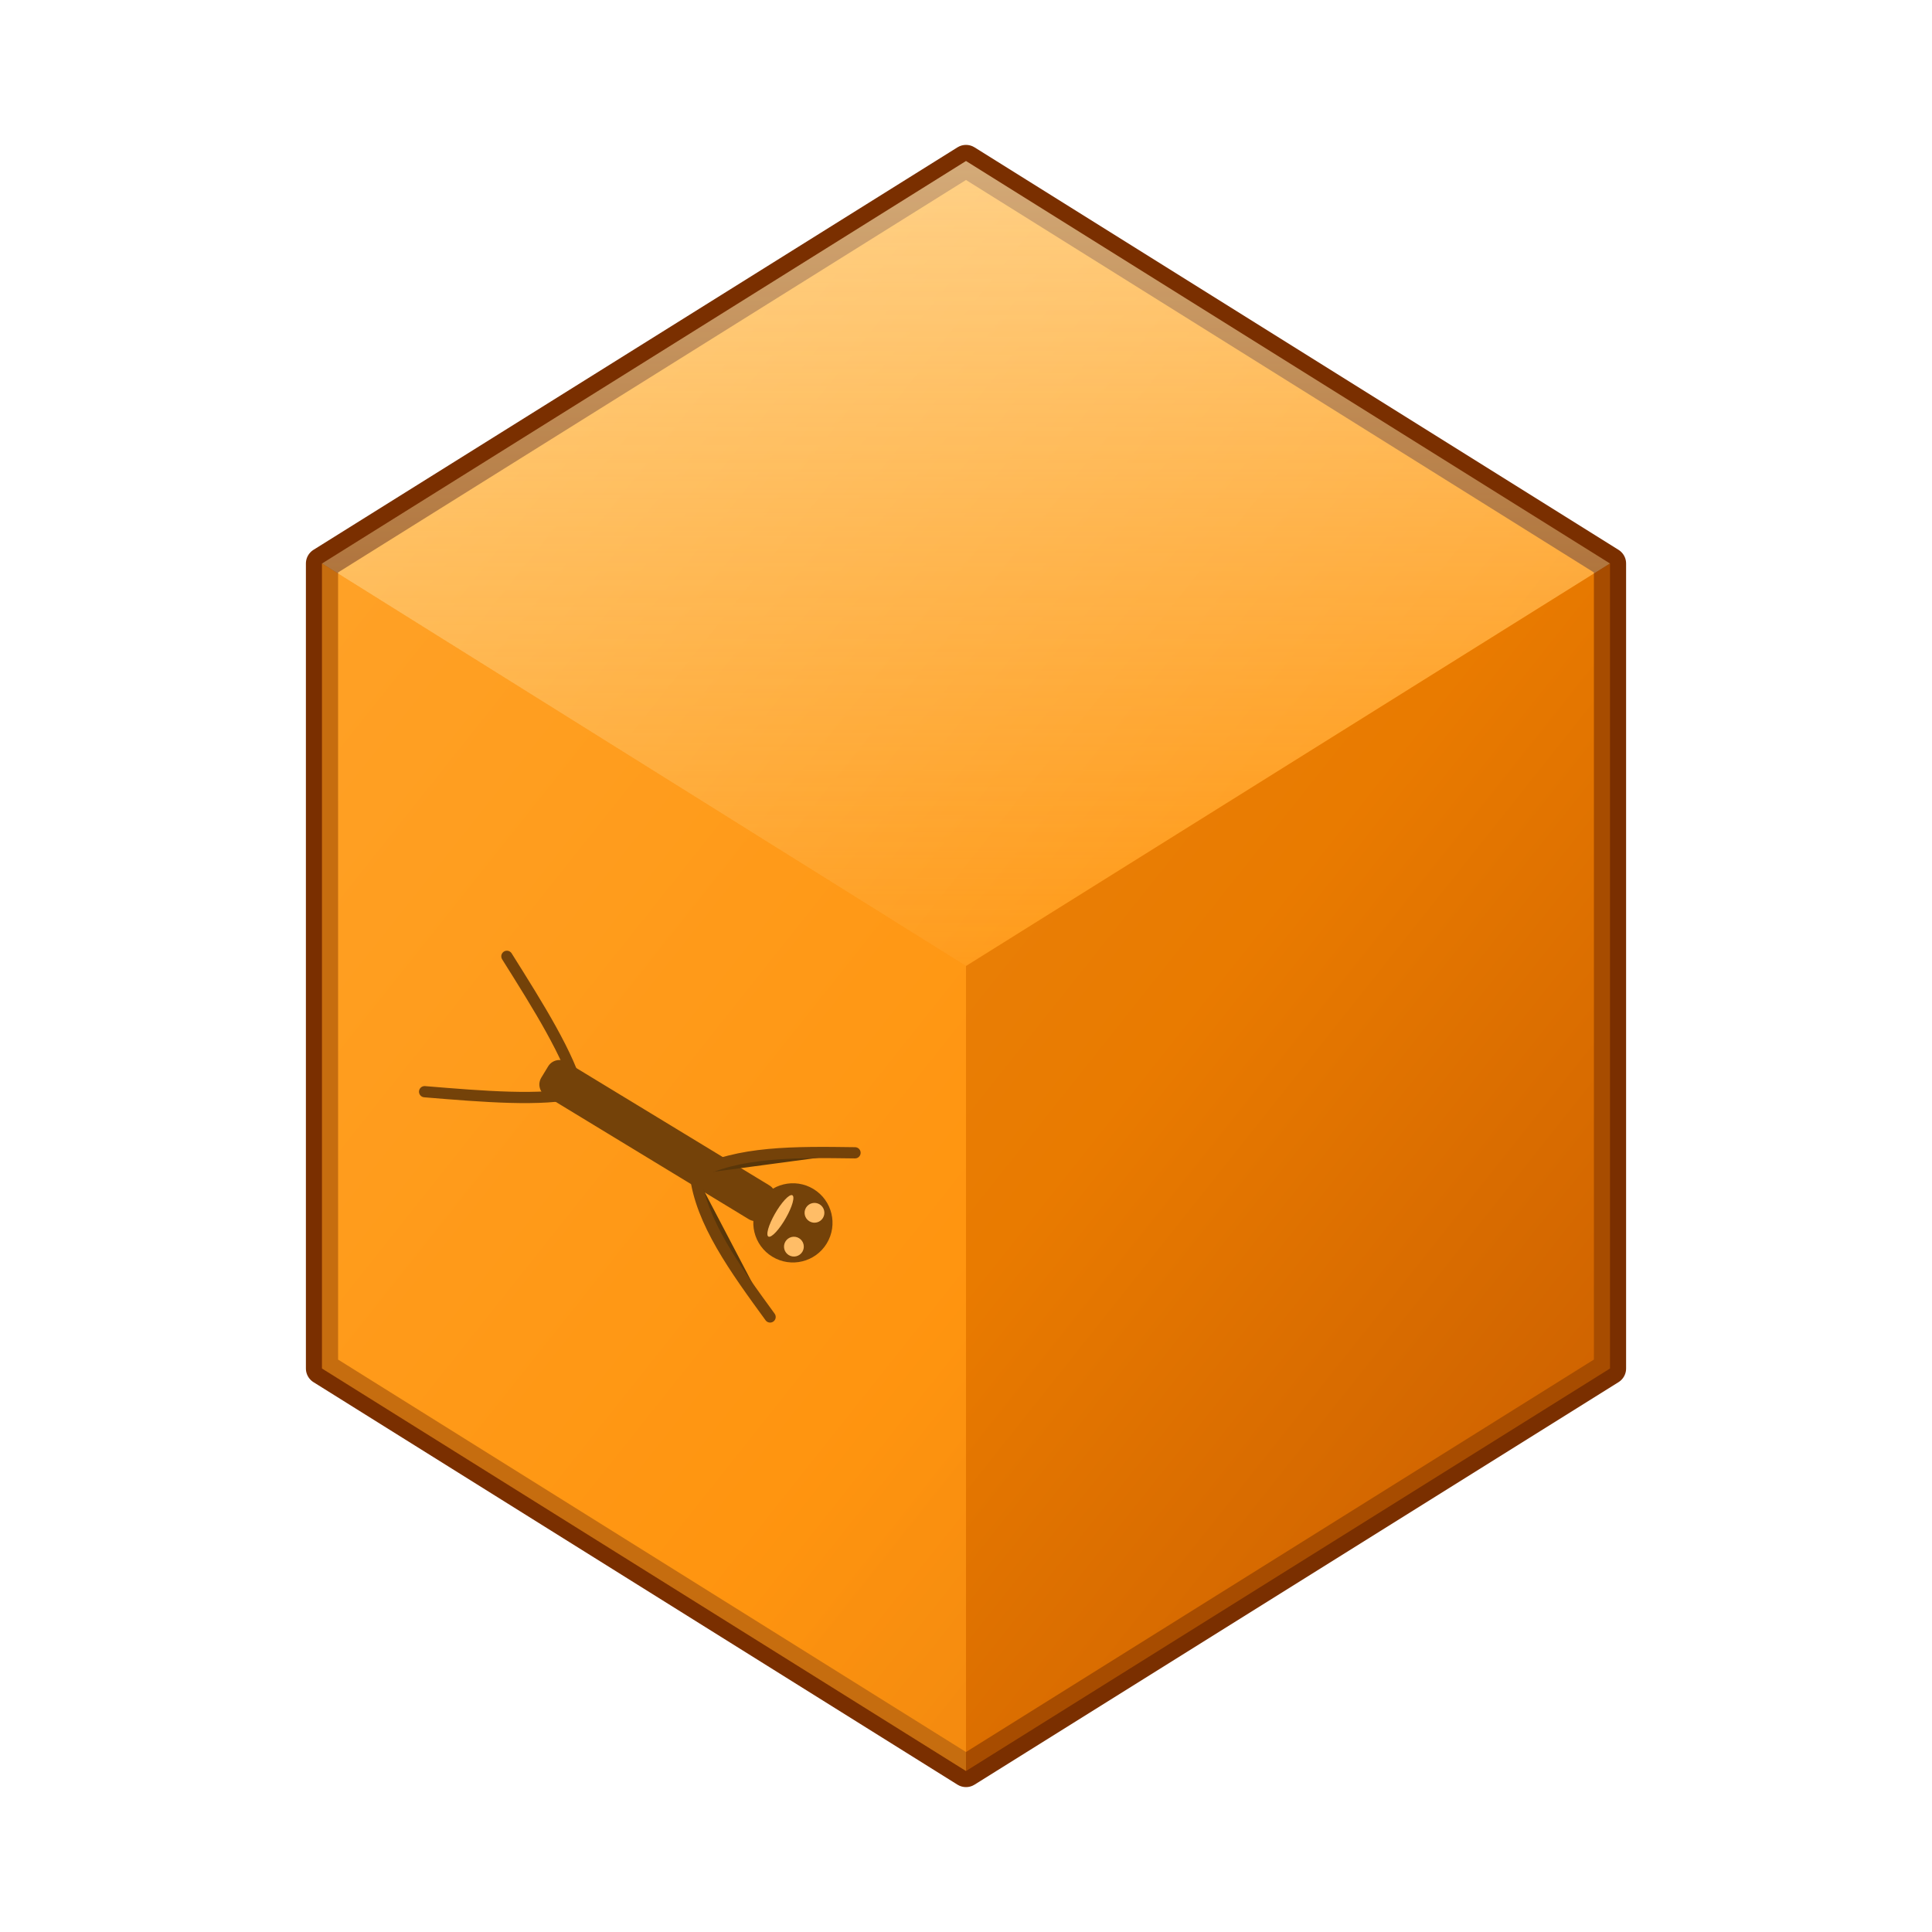
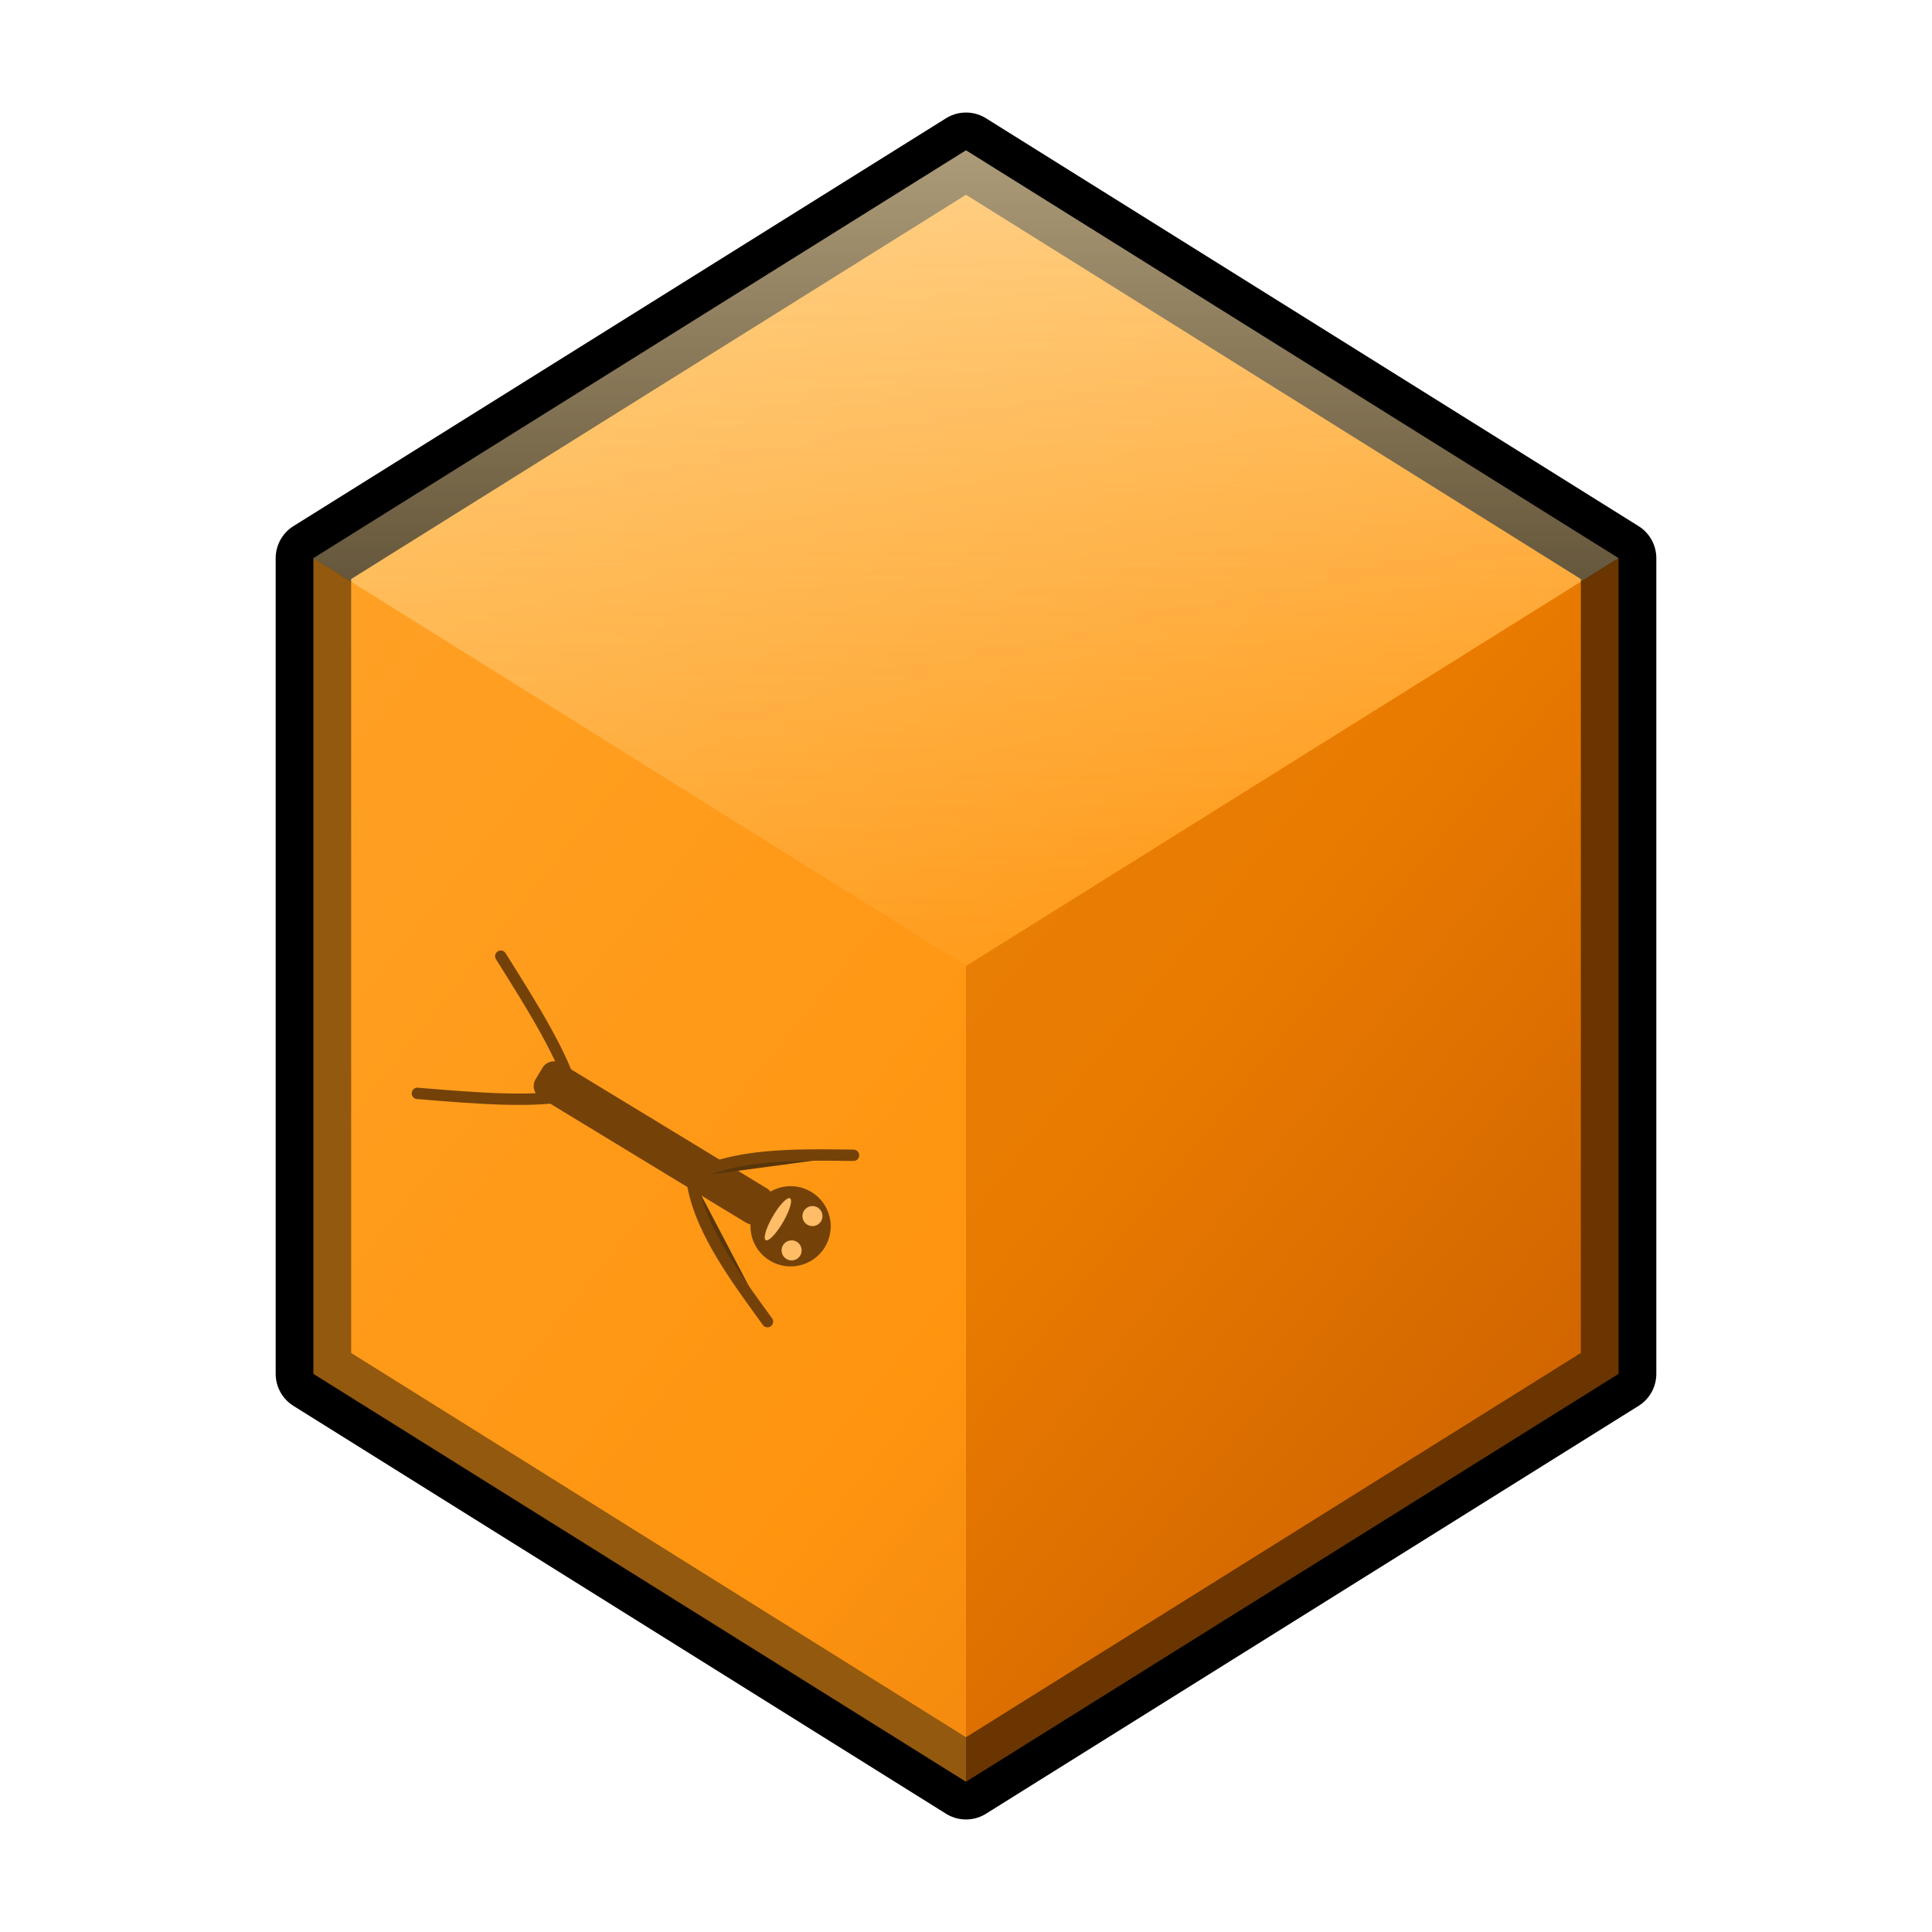
- <svg xmlns="http://www.w3.org/2000/svg" viewBox="0 0 240 240" role="img" aria-labelledby="title desc" version="1.1" id="svg24">
+ <svg xmlns="http://www.w3.org/2000/svg" viewBox="0 0 512 512" role="img" aria-labelledby="title desc" version="1.1" id="svg24" width="512" height="512">
  <defs id="defs8">
-     <linearGradient id="amberBody" x1="0%" y1="0%" x2="100%" y2="100%">
+     <linearGradient id="amberBody" x1="42.382" y1="16.139" x2="225.291" y2="199.049" gradientTransform="scale(0.8966169,1.115304)" gradientUnits="userSpaceOnUse">
      <stop offset="0%" stop-color="#ffb347" id="stop1" />
      <stop offset="60%" stop-color="#ff8c00" id="stop2" />
      <stop offset="100%" stop-color="#b34700" id="stop3" />
    </linearGradient>
-     <linearGradient id="amberHighlight" x1="0%" y1="0%" x2="0%" y2="100%">
+     <linearGradient id="amberHighlight" x1="31.623" y1="25.298" x2="31.623" y2="151.789" gradientTransform="scale(1.264911,0.7905694)" gradientUnits="userSpaceOnUse">
      <stop offset="0%" stop-color="#ffe6b3" stop-opacity="0.9" id="stop4" />
      <stop offset="100%" stop-color="#ffd27f" stop-opacity="0.2" id="stop5" />
    </linearGradient>
    <linearGradient id="amberDepth" x1="44.721" y1="17.889" x2="44.721" y2="196.774" gradientTransform="scale(0.8944272,1.118034)" gradientUnits="userSpaceOnUse">
      <stop offset="0%" stop-color="#ffb347" stop-opacity="0.45" id="stop6" />
      <stop offset="70%" stop-color="#ff8c00" stop-opacity="0.35" id="stop7" />
      <stop offset="100%" stop-color="#b34700" stop-opacity="0.25" id="stop8" />
    </linearGradient>
  </defs>
-   <polygon points="120,20 200,70 200,170 120,220 40,170 40,70" fill="url(#amberBody)" stroke="#7a2f00" stroke-width="4" stroke-linejoin="round" id="polygon8" />
-   <polygon points="120,20 200,70 120,120 40,70" fill="url(#amberHighlight)" opacity="0.75" id="polygon9" />
-   <polygon points="120,120 200,70 200,170 120,220" fill="#d46a00" opacity="0.5" id="polygon10" />
-   <polygon points="120,120 40,70 40,170 120,220" fill="#ff9a1b" opacity="0.35" id="polygon11" />
-   <g transform="matrix(-0.4259055,0.7007171,-0.7007171,-0.4259055,80.27975,140.8353)" id="g23">
+   <polygon points="200,170 120,220 40,170 40,70 120,20 200,70 " fill="url(#amberBody)" stroke="#7a2f00" stroke-width="4" stroke-linejoin="round" id="polygon8" style="fill:url(#amberBody);stroke-width:9.252;stroke-dasharray:none;stroke:#000000;stroke-opacity:1" transform="matrix(2.161765,0,0,2.161765,-3.411812,-3.411812)" />
+   <polygon points="120,20 200,70 120,120 40,70 " fill="url(#amberHighlight)" opacity="0.75" id="polygon9" style="fill:url(#amberHighlight)" transform="matrix(2.161765,0,0,2.161765,-3.411812,-3.411812)" />
+   <polygon points="120,120 200,70 200,170 120,220 " fill="#d46a00" opacity="0.5" id="polygon10" transform="matrix(2.161765,0,0,2.161765,-3.411812,-3.411812)" />
+   <polygon points="120,120 40,70 40,170 120,220 " fill="#ff9a1b" opacity="0.35" id="polygon11" transform="matrix(2.161765,0,0,2.161765,-3.411812,-3.411812)" />
+   <g transform="matrix(-0.9207077,1.514786,-1.514786,-0.9207077,170.1341,301.041)" id="g23">
    <rect x="-3" y="-22" width="6" height="40" rx="2" fill="#2a1200" id="rect11" />
    <circle cx="0" cy="-26" r="6" fill="#2a1200" id="circle12" />
    <circle cx="-3" cy="-28" r="1.5" fill="#ffcf91" id="circle13" />
    <ellipse cx="-43.585" cy="-47.025" fill="#ffcf91" id="circle13-6" rx="3.123" ry="2.022" transform="matrix(0.9919123,0.1269251,-0.9211791,0.3891388,0,0)" style="stroke-width:1.675" />
    <circle cx="3" cy="-28" r="1.5" fill="#ffcf91" id="circle14" />
    <path d="M 1.384,-9.536 C -4.877,-13.115 -9.417,-20.821 -13.957,-28.527" stroke="#2a1200" stroke-width="1.7" stroke-linecap="round" id="path18" />
    <path d="m 0,12 c 4,4 8,12 12,20" stroke="#2a1200" stroke-width="1.7" stroke-linecap="round" id="path19" />
    <path d="M 1.384,-9.536 C 7.095,-13.939 10.536,-22.195 13.977,-30.451" stroke="#2a1200" stroke-width="1.7" stroke-linecap="round" id="path21" />
    <path d="m 0,12 c -4,4 -8,12 -12,20" stroke="#2a1200" stroke-width="1.7" stroke-linecap="round" id="path22" />
  </g>
-   <polygon points="120,120 40,70 40,170 120,220 " fill="#ff9a1b" opacity="0.35" id="polygon11-5" />
+   <polygon points="120,120 40,70 40,170 120,220 " fill="#ff9a1b" opacity="0.35" id="polygon11-5" transform="matrix(2.161765,0,0,2.161765,-3.411812,-3.411812)" />
</svg>
